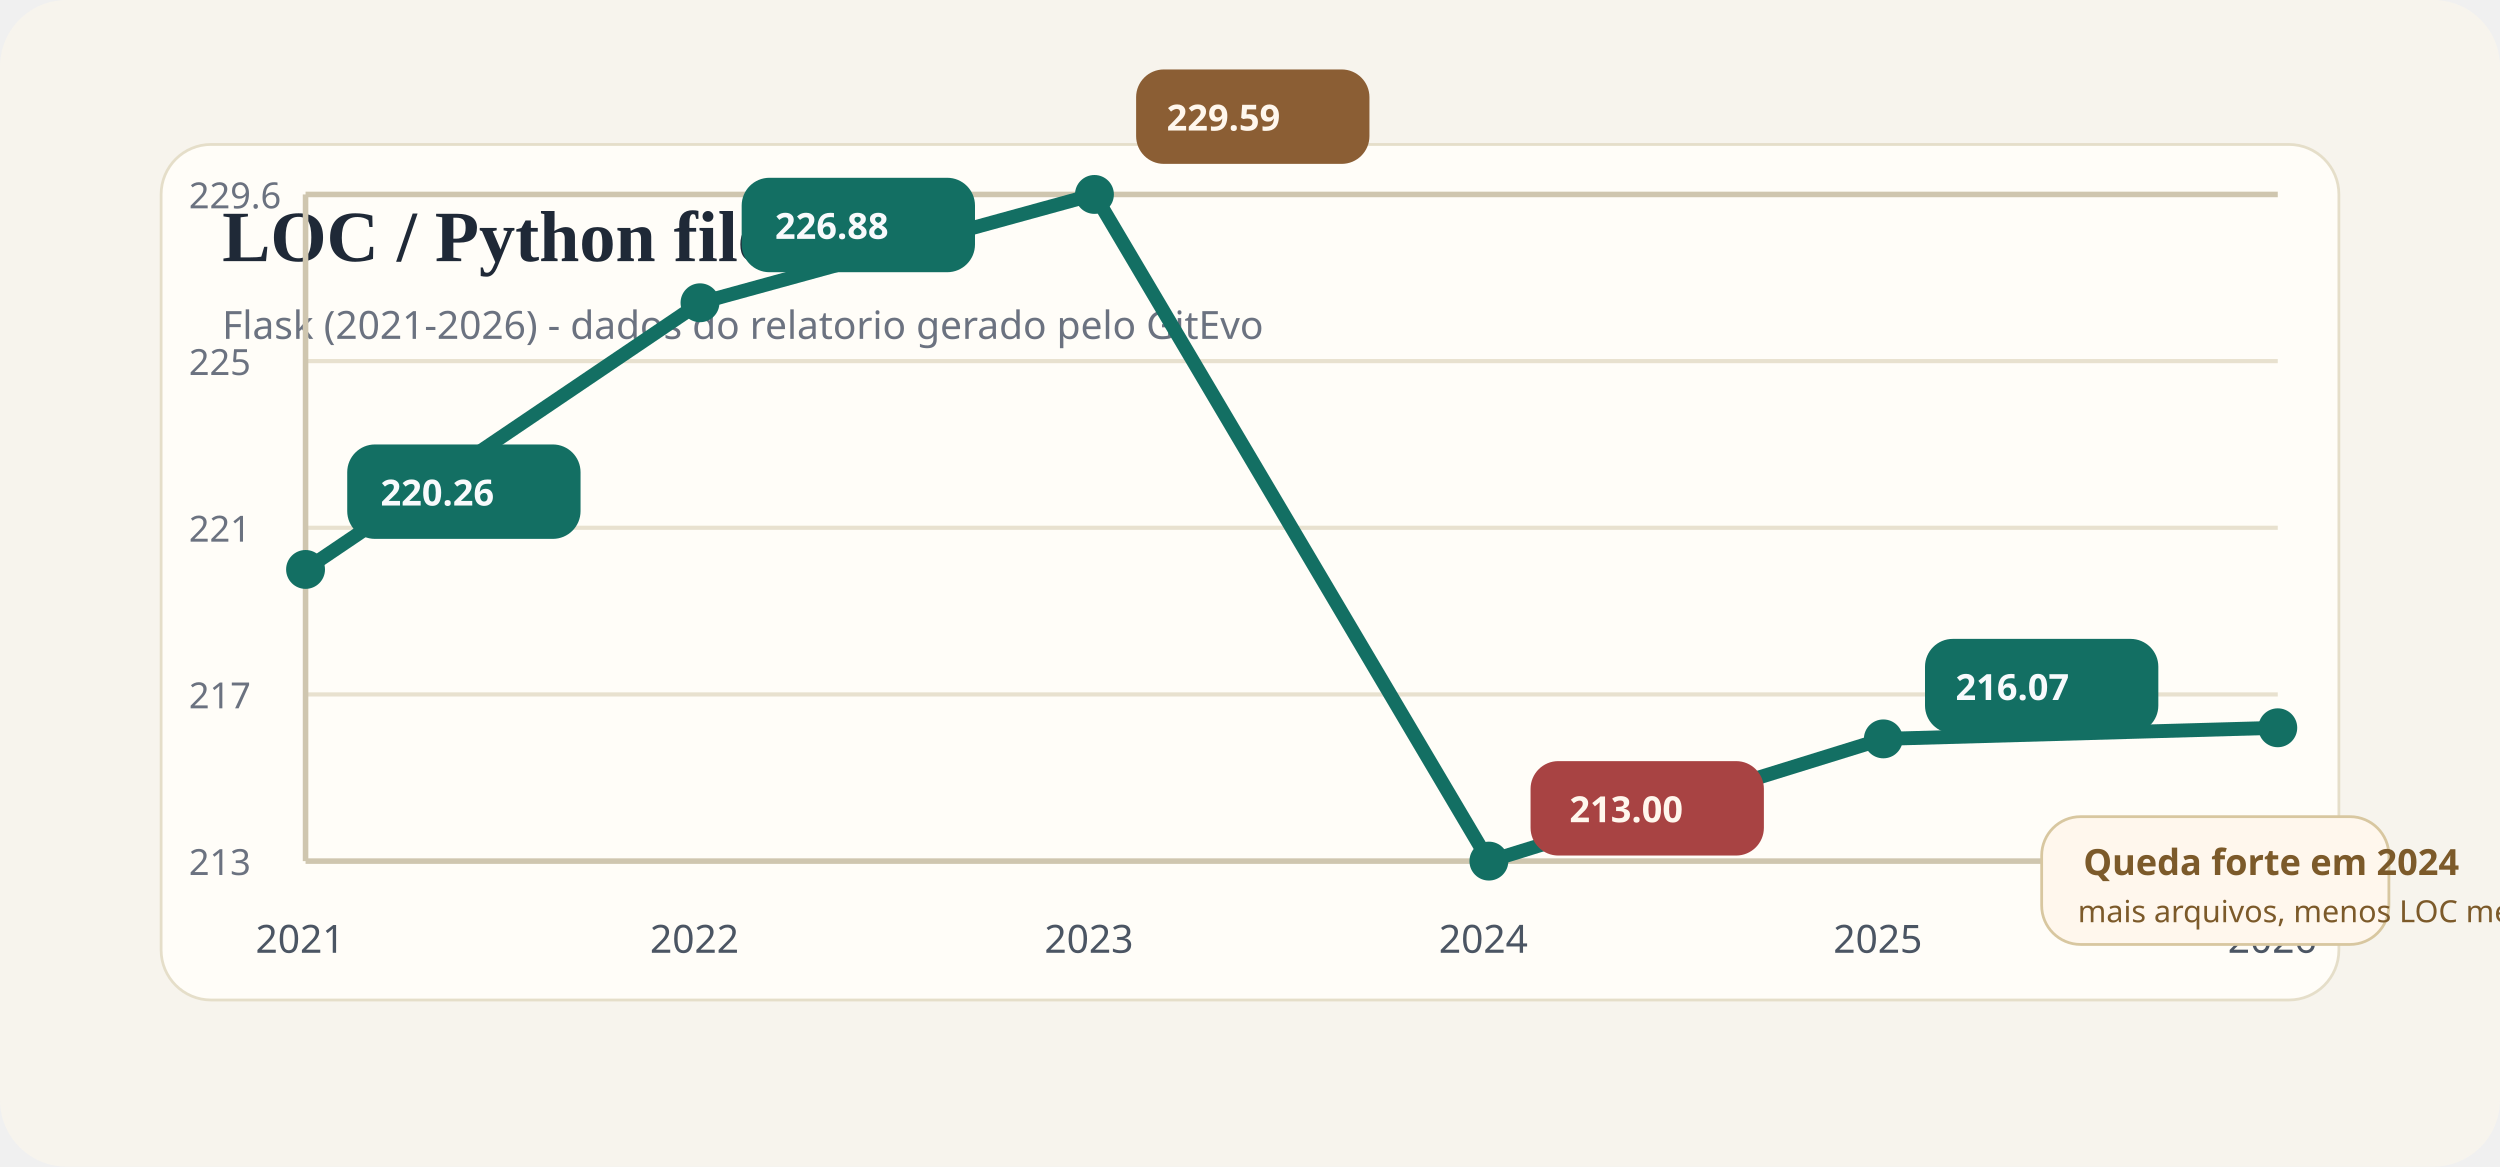
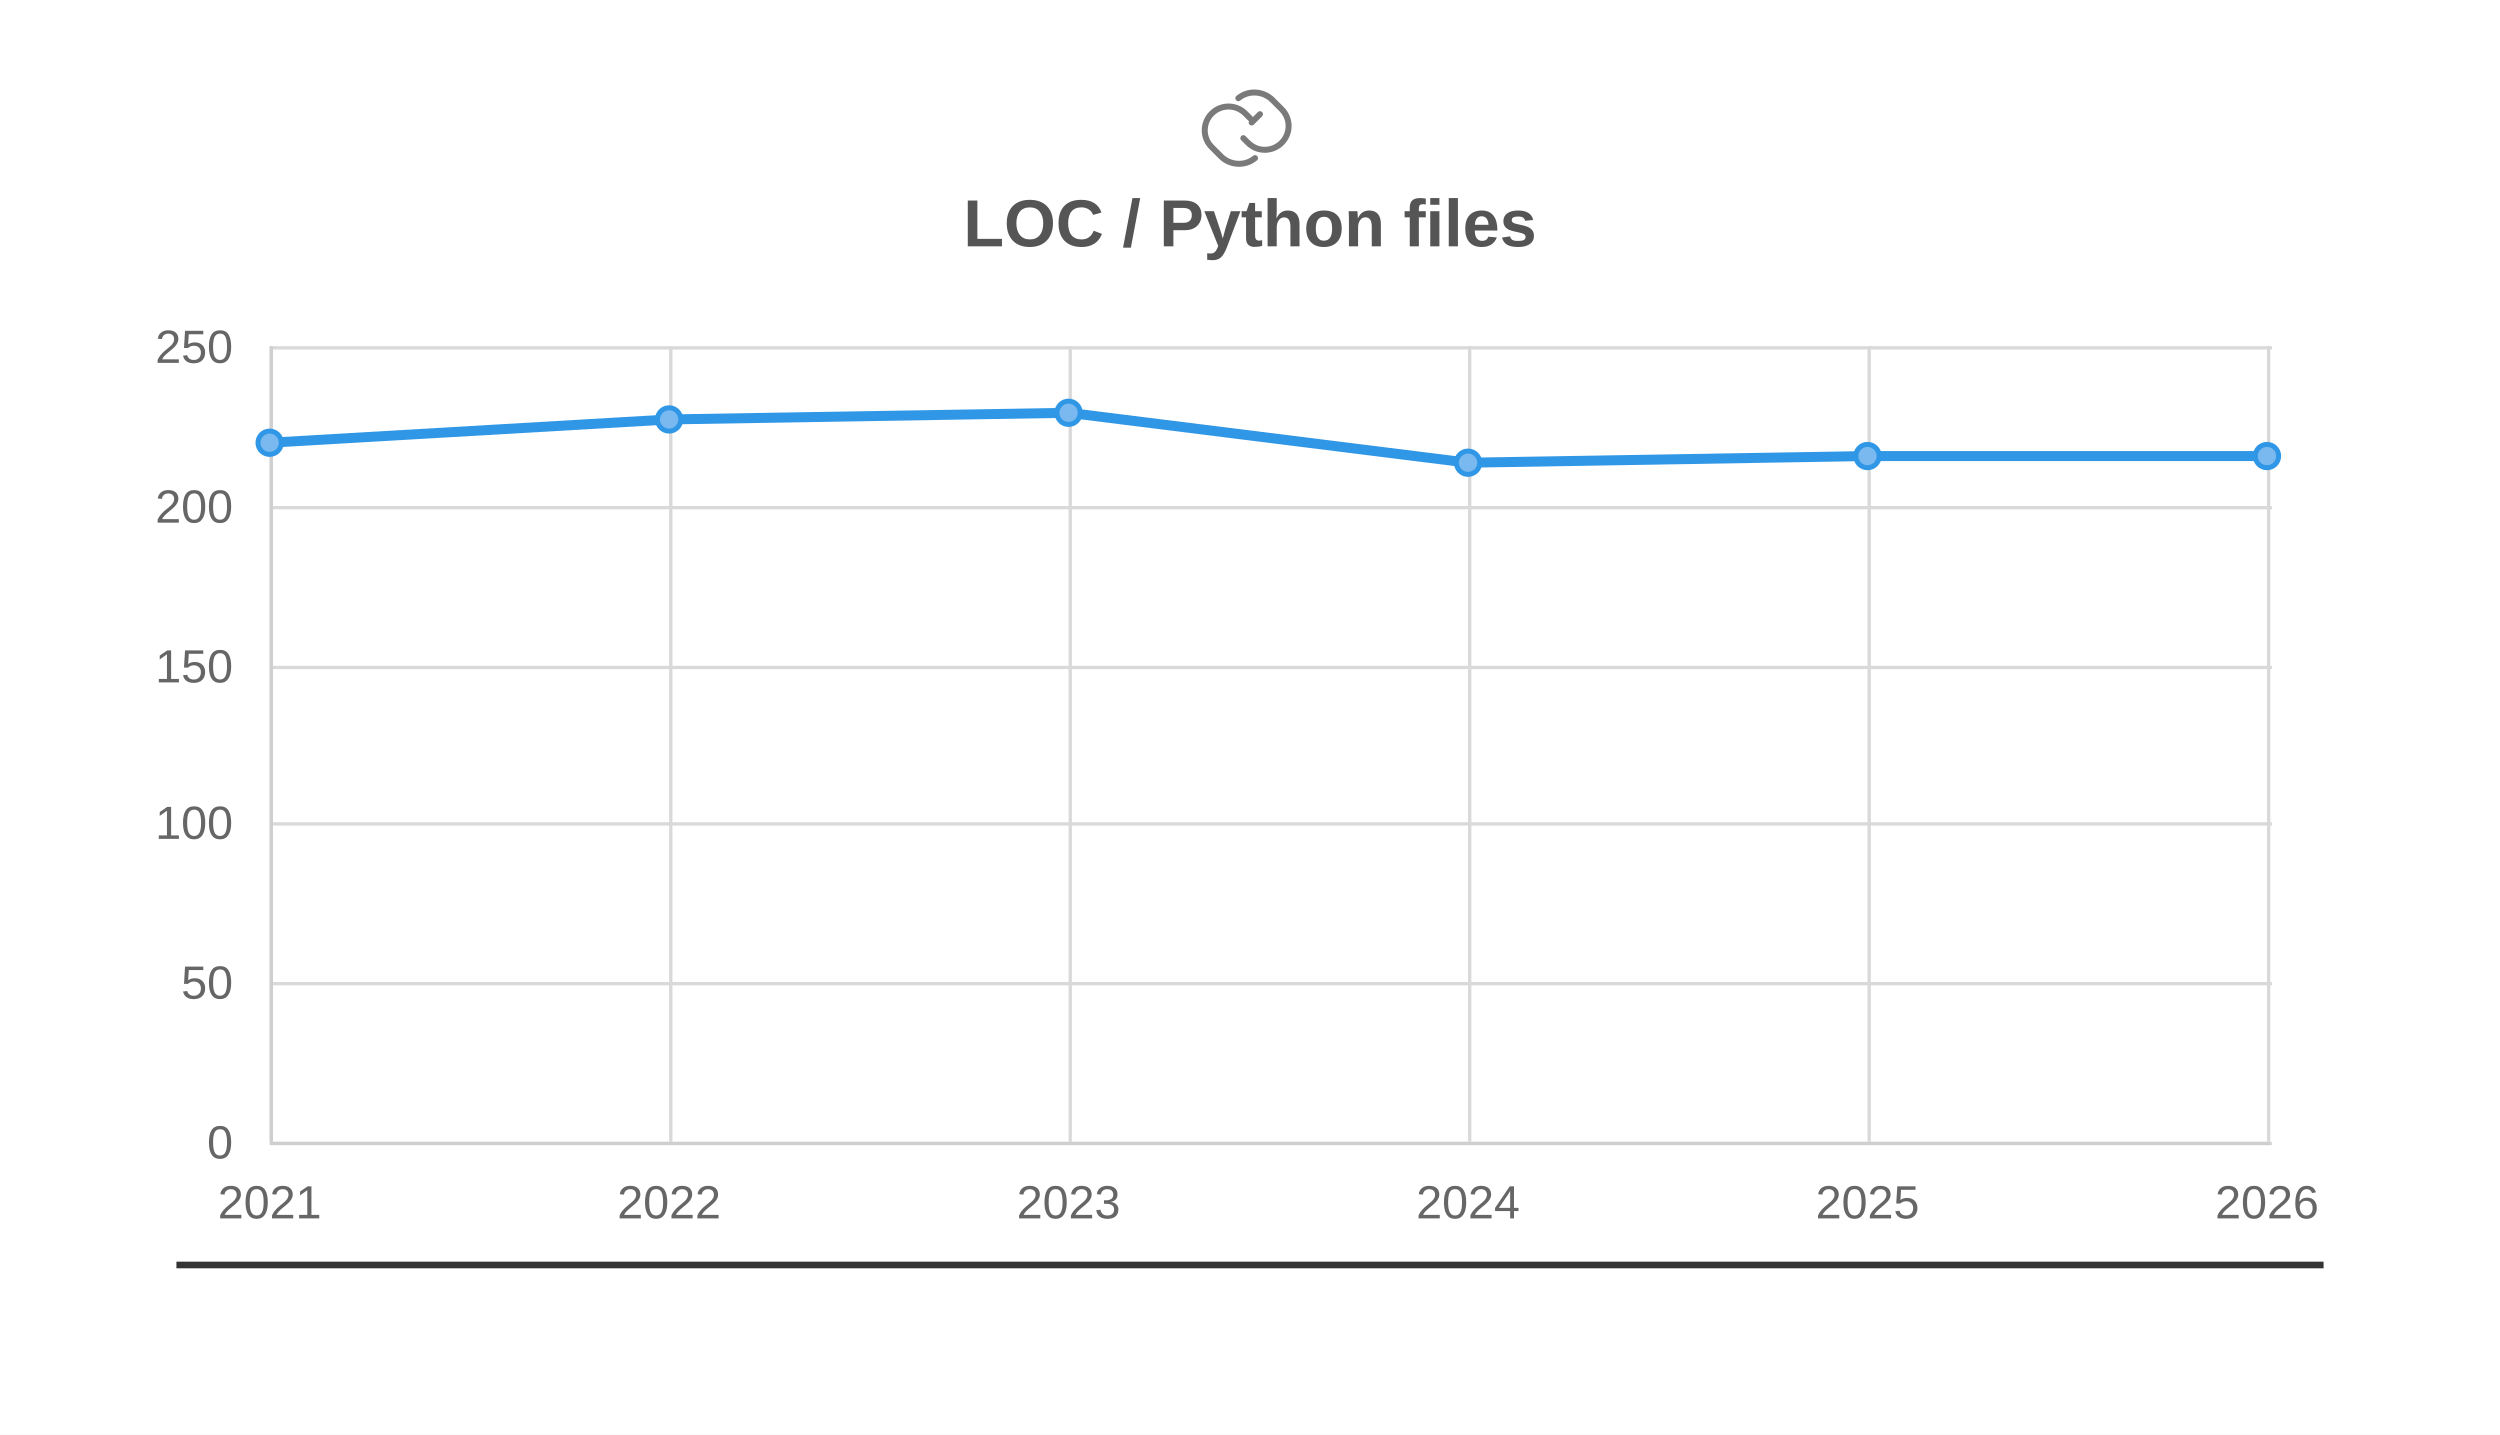
- <svg xmlns="http://www.w3.org/2000/svg" width="900" height="420" viewBox="0 0 900 420" fill="none">
-   <rect width="900" height="420" rx="24" fill="#F7F4ED" />
-   <rect x="58" y="52" width="784" height="308" rx="18" fill="#FFFDF8" stroke="#E5DEC9" />
-   <text x="80" y="94" fill="#1F2937" font-family="Georgia, 'Times New Roman', serif" font-size="26" font-weight="700">LOC / Python files</text>
-   <text x="80" y="122" fill="#6B7280" font-family="Verdana, Geneva, sans-serif" font-size="14">Flask (2021-2026) - dados do relatorio gerado pelo GitEvo</text>
-   <line x1="110" y1="310" x2="820" y2="310" stroke="#CFC6AF" stroke-width="2" />
-   <line x1="110" y1="250" x2="820" y2="250" stroke="#E8E1CF" stroke-width="1.5" />
-   <line x1="110" y1="190" x2="820" y2="190" stroke="#E8E1CF" stroke-width="1.5" />
-   <line x1="110" y1="130" x2="820" y2="130" stroke="#E8E1CF" stroke-width="1.5" />
-   <line x1="110" y1="70" x2="820" y2="70" stroke="#CFC6AF" stroke-width="2" />
-   <line x1="110" y1="70" x2="110" y2="310" stroke="#CFC6AF" stroke-width="2" />
-   <text x="68" y="315" fill="#6B7280" font-family="Verdana, Geneva, sans-serif" font-size="13">213</text>
-   <text x="68" y="255" fill="#6B7280" font-family="Verdana, Geneva, sans-serif" font-size="13">217</text>
-   <text x="68" y="195" fill="#6B7280" font-family="Verdana, Geneva, sans-serif" font-size="13">221</text>
-   <text x="68" y="135" fill="#6B7280" font-family="Verdana, Geneva, sans-serif" font-size="13">225</text>
-   <text x="68" y="75" fill="#6B7280" font-family="Verdana, Geneva, sans-serif" font-size="13">229.6</text>
-   <polyline points="110,205 252,109 394,70 536,310 678,266 820,262" fill="none" stroke="#136F63" stroke-width="5" stroke-linecap="round" stroke-linejoin="round" />
-   <circle cx="110" cy="205" r="7" fill="#136F63" />
-   <circle cx="252" cy="109" r="7" fill="#136F63" />
-   <circle cx="394" cy="70" r="7" fill="#136F63" />
-   <circle cx="536" cy="310" r="7" fill="#136F63" />
-   <circle cx="678" cy="266" r="7" fill="#136F63" />
-   <circle cx="820" cy="262" r="7" fill="#136F63" />
-   <text x="92" y="343" fill="#4B5563" font-family="Verdana, Geneva, sans-serif" font-size="14">2021</text>
-   <text x="234" y="343" fill="#4B5563" font-family="Verdana, Geneva, sans-serif" font-size="14">2022</text>
-   <text x="376" y="343" fill="#4B5563" font-family="Verdana, Geneva, sans-serif" font-size="14">2023</text>
-   <text x="518" y="343" fill="#4B5563" font-family="Verdana, Geneva, sans-serif" font-size="14">2024</text>
-   <text x="660" y="343" fill="#4B5563" font-family="Verdana, Geneva, sans-serif" font-size="14">2025</text>
-   <text x="802" y="343" fill="#4B5563" font-family="Verdana, Geneva, sans-serif" font-size="14">2026</text>
-   <rect x="125" y="160" width="84" height="34" rx="10" fill="#136F63" />
-   <text x="137" y="182" fill="#F8FAFC" font-family="Verdana, Geneva, sans-serif" font-size="13" font-weight="700">220.26</text>
-   <rect x="267" y="64" width="84" height="34" rx="10" fill="#136F63" />
-   <text x="279" y="86" fill="#F8FAFC" font-family="Verdana, Geneva, sans-serif" font-size="13" font-weight="700">226.88</text>
-   <rect x="409" y="25" width="84" height="34" rx="10" fill="#8B5E34" />
-   <text x="420" y="47" fill="#FFF7ED" font-family="Verdana, Geneva, sans-serif" font-size="13" font-weight="700">229.59</text>
-   <rect x="551" y="274" width="84" height="34" rx="10" fill="#A84343" />
-   <text x="565" y="296" fill="#FFF7ED" font-family="Verdana, Geneva, sans-serif" font-size="13" font-weight="700">213.00</text>
-   <rect x="693" y="230" width="84" height="34" rx="10" fill="#136F63" />
-   <text x="704" y="252" fill="#F8FAFC" font-family="Verdana, Geneva, sans-serif" font-size="13" font-weight="700">216.07</text>
-   <rect x="735" y="294" width="125" height="46" rx="14" fill="#FFF7ED" stroke="#D8C7A0" />
-   <text x="750" y="315" fill="#7C5A2A" font-family="Verdana, Geneva, sans-serif" font-size="13" font-weight="700">Queda forte em 2024</text>
-   <text x="748" y="332" fill="#7C5A2A" font-family="Verdana, Geneva, sans-serif" font-size="11">mais arquivos, menos LOC medio</text>
+ <svg xmlns="http://www.w3.org/2000/svg" width="751" height="431" viewBox="0 0 751 431" fill="none">
+   <rect width="751" height="431" fill="#FFFFFF" />
+   <g transform="translate(365 27)" stroke="#7A7A7A" stroke-width="1.8" fill="none" stroke-linecap="round">
+     <path d="M7 2.5C10 0 14.5 0.3 17.2 3L20 5.8C22.8 8.6 22.8 13.1 20 15.9C17.2 18.7 12.7 18.7 9.9 15.9L8.5 14.5" />
+     <path d="M13.5 7.3L11 9.8" />
+     <path d="M12 20.5C9 23 4.5 22.7 1.8 20L-1 17.2C-3.8 14.4 -3.8 9.9 -1 7.1C1.8 4.3 6.3 4.3 9.1 7.1L10.5 8.5" />
+   </g>
+   <text x="375.5" y="74" text-anchor="middle" fill="#555555" font-family="Arial, Helvetica, sans-serif" font-size="20" font-weight="700">LOC / Python files</text>
+   <line x1="81.5" y1="343.5" x2="682.5" y2="343.5" stroke="#D9D9D9" />
+   <line x1="81.5" y1="295.5" x2="682.5" y2="295.5" stroke="#D9D9D9" />
+   <line x1="81.5" y1="247.5" x2="682.5" y2="247.5" stroke="#D9D9D9" />
+   <line x1="81.5" y1="200.5" x2="682.5" y2="200.5" stroke="#D9D9D9" />
+   <line x1="81.5" y1="152.5" x2="682.5" y2="152.5" stroke="#D9D9D9" />
+   <line x1="81.5" y1="104.5" x2="682.5" y2="104.5" stroke="#D9D9D9" />
+   <line x1="81.5" y1="104" x2="81.5" y2="343" stroke="#D9D9D9" />
+   <line x1="201.5" y1="104" x2="201.5" y2="343" stroke="#D9D9D9" />
+   <line x1="321.5" y1="104" x2="321.5" y2="343" stroke="#D9D9D9" />
+   <line x1="441.5" y1="104" x2="441.5" y2="343" stroke="#D9D9D9" />
+   <line x1="561.5" y1="104" x2="561.5" y2="343" stroke="#D9D9D9" />
+   <line x1="681.5" y1="104" x2="681.5" y2="343" stroke="#D9D9D9" />
+   <line x1="81.5" y1="104" x2="81.5" y2="343" stroke="#CFCFCF" />
+   <line x1="81" y1="343.5" x2="682" y2="343.5" stroke="#CFCFCF" />
+   <text x="70" y="348" text-anchor="end" fill="#666666" font-family="Arial, Helvetica, sans-serif" font-size="14">0</text>
+   <text x="70" y="300" text-anchor="end" fill="#666666" font-family="Arial, Helvetica, sans-serif" font-size="14">50</text>
+   <text x="70" y="252" text-anchor="end" fill="#666666" font-family="Arial, Helvetica, sans-serif" font-size="14">100</text>
+   <text x="70" y="205" text-anchor="end" fill="#666666" font-family="Arial, Helvetica, sans-serif" font-size="14">150</text>
+   <text x="70" y="157" text-anchor="end" fill="#666666" font-family="Arial, Helvetica, sans-serif" font-size="14">200</text>
+   <text x="70" y="109" text-anchor="end" fill="#666666" font-family="Arial, Helvetica, sans-serif" font-size="14">250</text>
+   <text x="81" y="366" text-anchor="middle" fill="#666666" font-family="Arial, Helvetica, sans-serif" font-size="14">2021</text>
+   <text x="201" y="366" text-anchor="middle" fill="#666666" font-family="Arial, Helvetica, sans-serif" font-size="14">2022</text>
+   <text x="321" y="366" text-anchor="middle" fill="#666666" font-family="Arial, Helvetica, sans-serif" font-size="14">2023</text>
+   <text x="441" y="366" text-anchor="middle" fill="#666666" font-family="Arial, Helvetica, sans-serif" font-size="14">2024</text>
+   <text x="561" y="366" text-anchor="middle" fill="#666666" font-family="Arial, Helvetica, sans-serif" font-size="14">2025</text>
+   <text x="681" y="366" text-anchor="middle" fill="#666666" font-family="Arial, Helvetica, sans-serif" font-size="14">2026</text>
+   <polyline points="81,133 201,126 321,124 441,139 561,137 681,137" fill="none" stroke="#2F97E5" stroke-width="3" stroke-linecap="round" stroke-linejoin="round" />
+   <circle cx="81" cy="133" r="3.5" fill="#79B9EF" stroke="#2F97E5" stroke-width="1.5" />
+   <circle cx="201" cy="126" r="3.5" fill="#79B9EF" stroke="#2F97E5" stroke-width="1.5" />
+   <circle cx="321" cy="124" r="3.5" fill="#79B9EF" stroke="#2F97E5" stroke-width="1.5" />
+   <circle cx="441" cy="139" r="3.5" fill="#79B9EF" stroke="#2F97E5" stroke-width="1.5" />
+   <circle cx="561" cy="137" r="3.5" fill="#79B9EF" stroke="#2F97E5" stroke-width="1.5" />
+   <circle cx="681" cy="137" r="3.5" fill="#79B9EF" stroke="#2F97E5" stroke-width="1.5" />
+   <line x1="53" y1="380" x2="698" y2="380" stroke="#333333" stroke-width="2" />
</svg>
